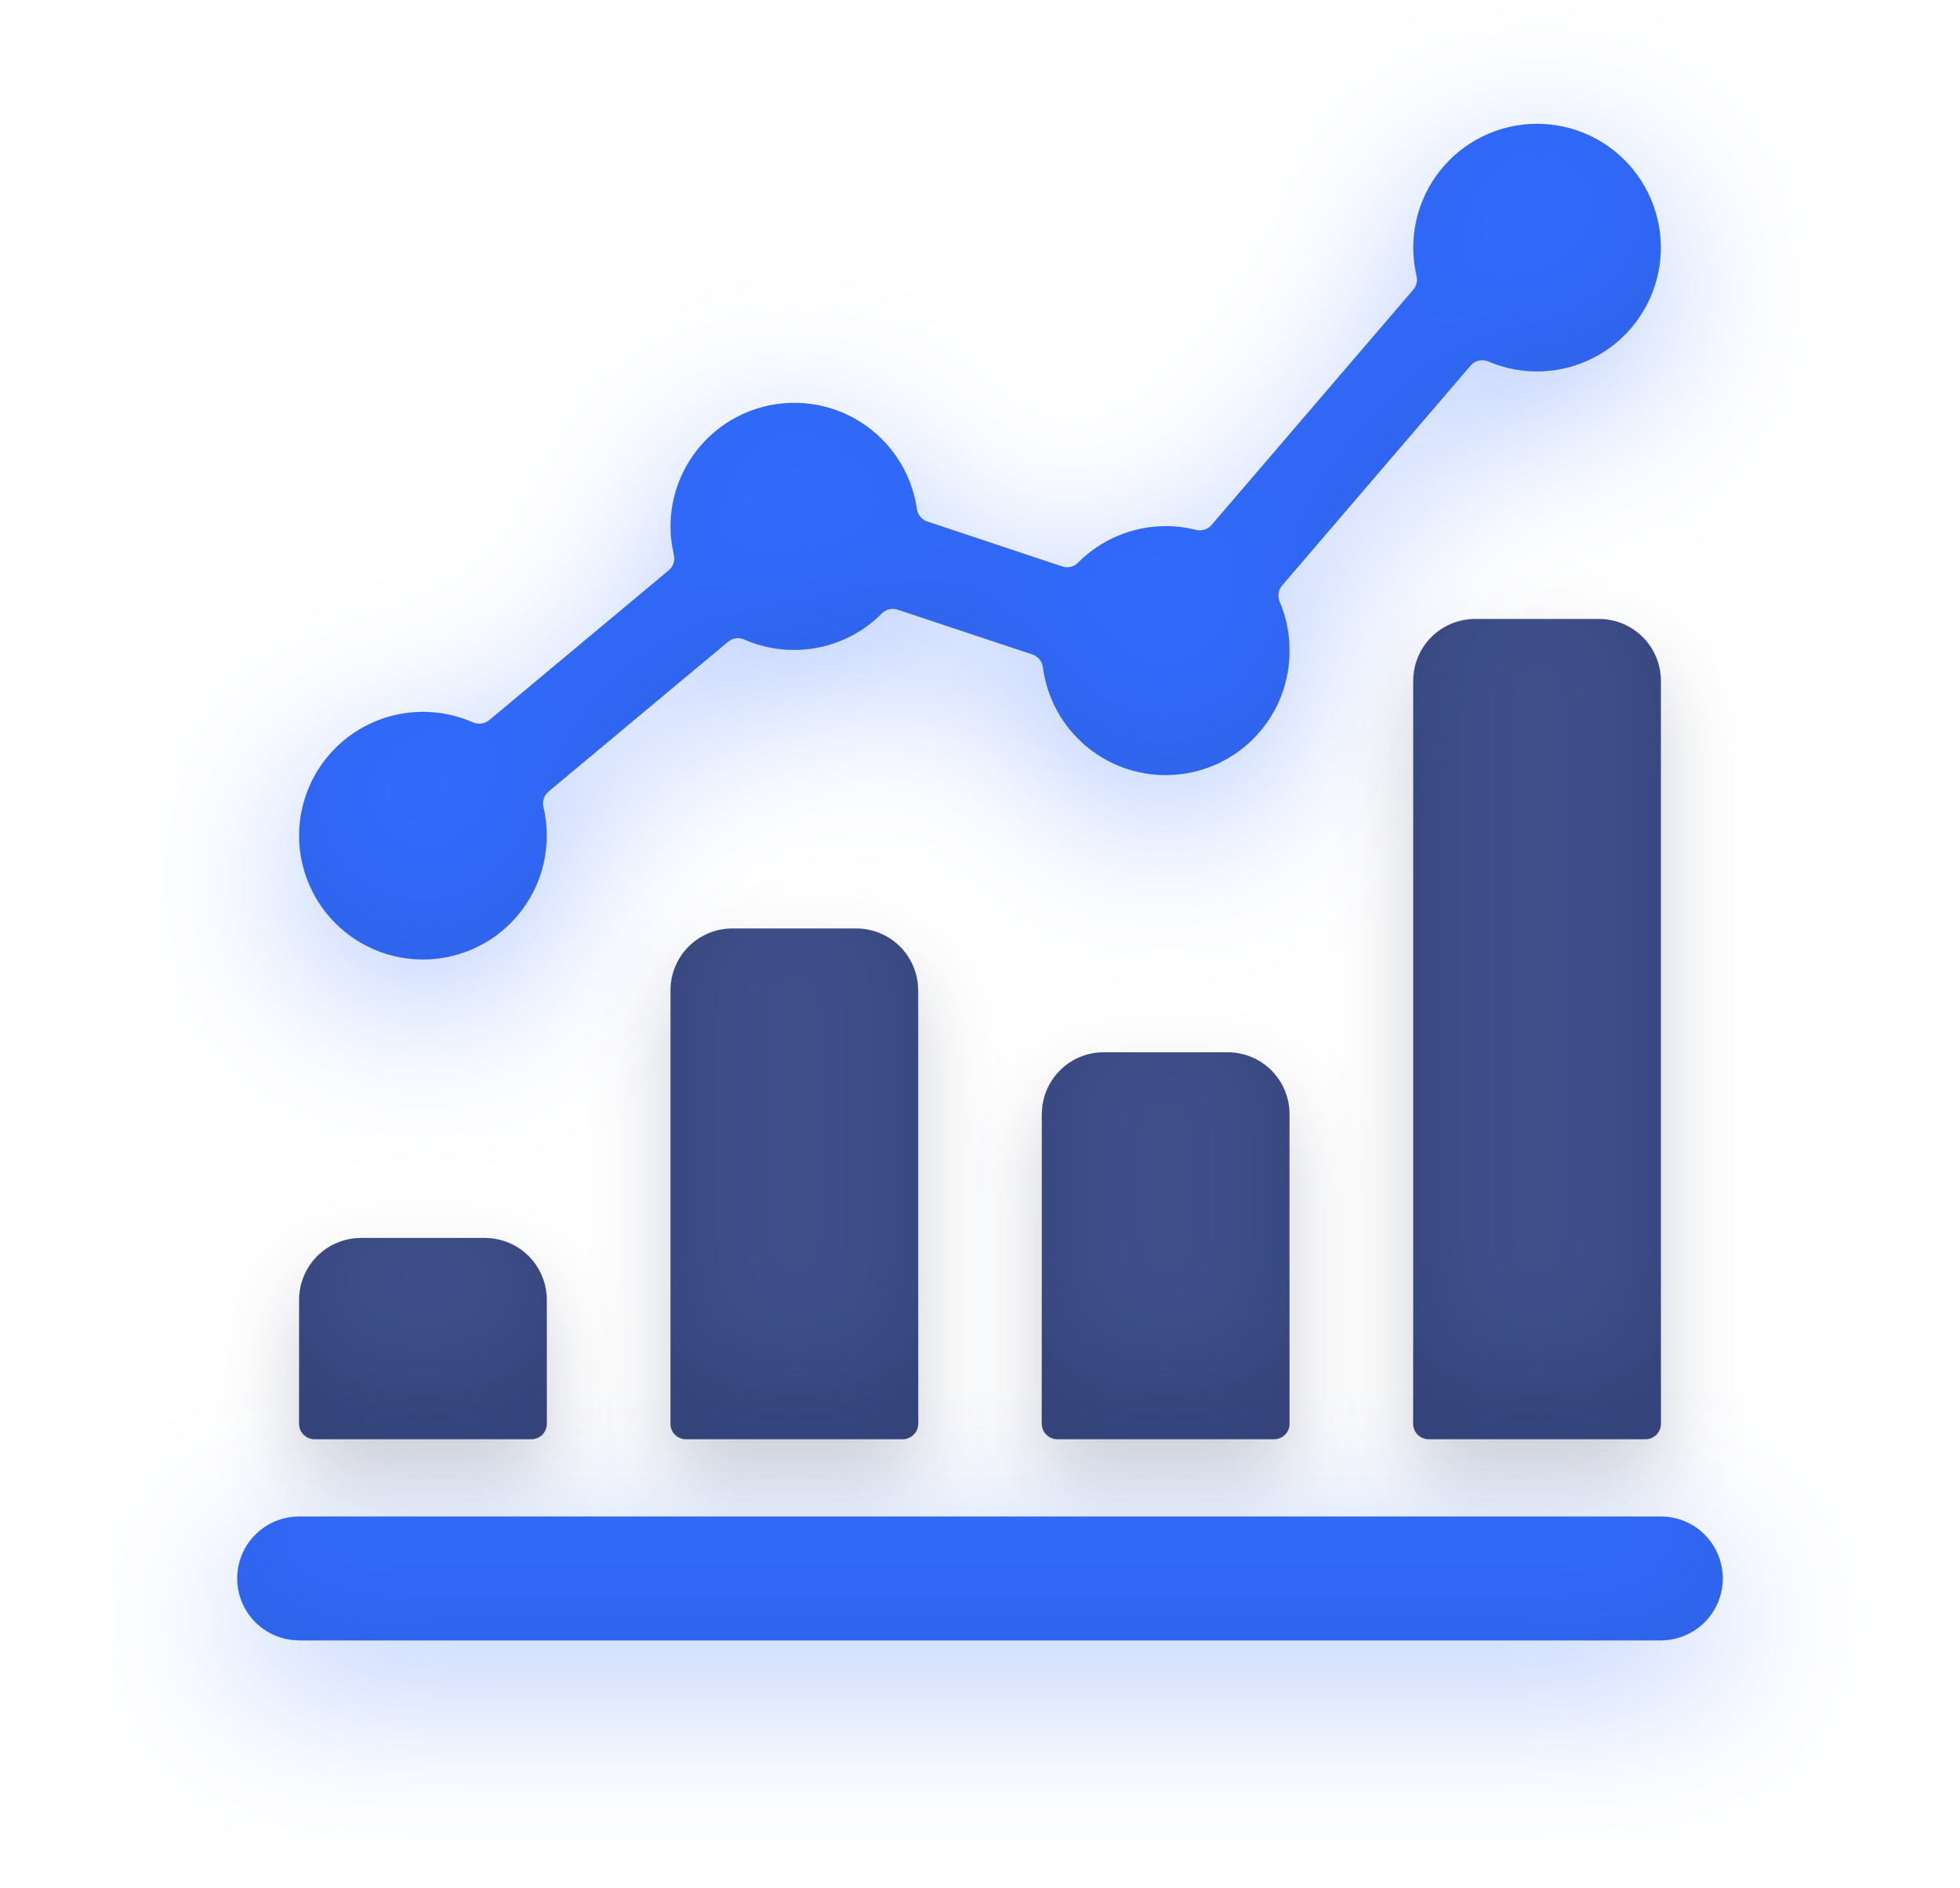
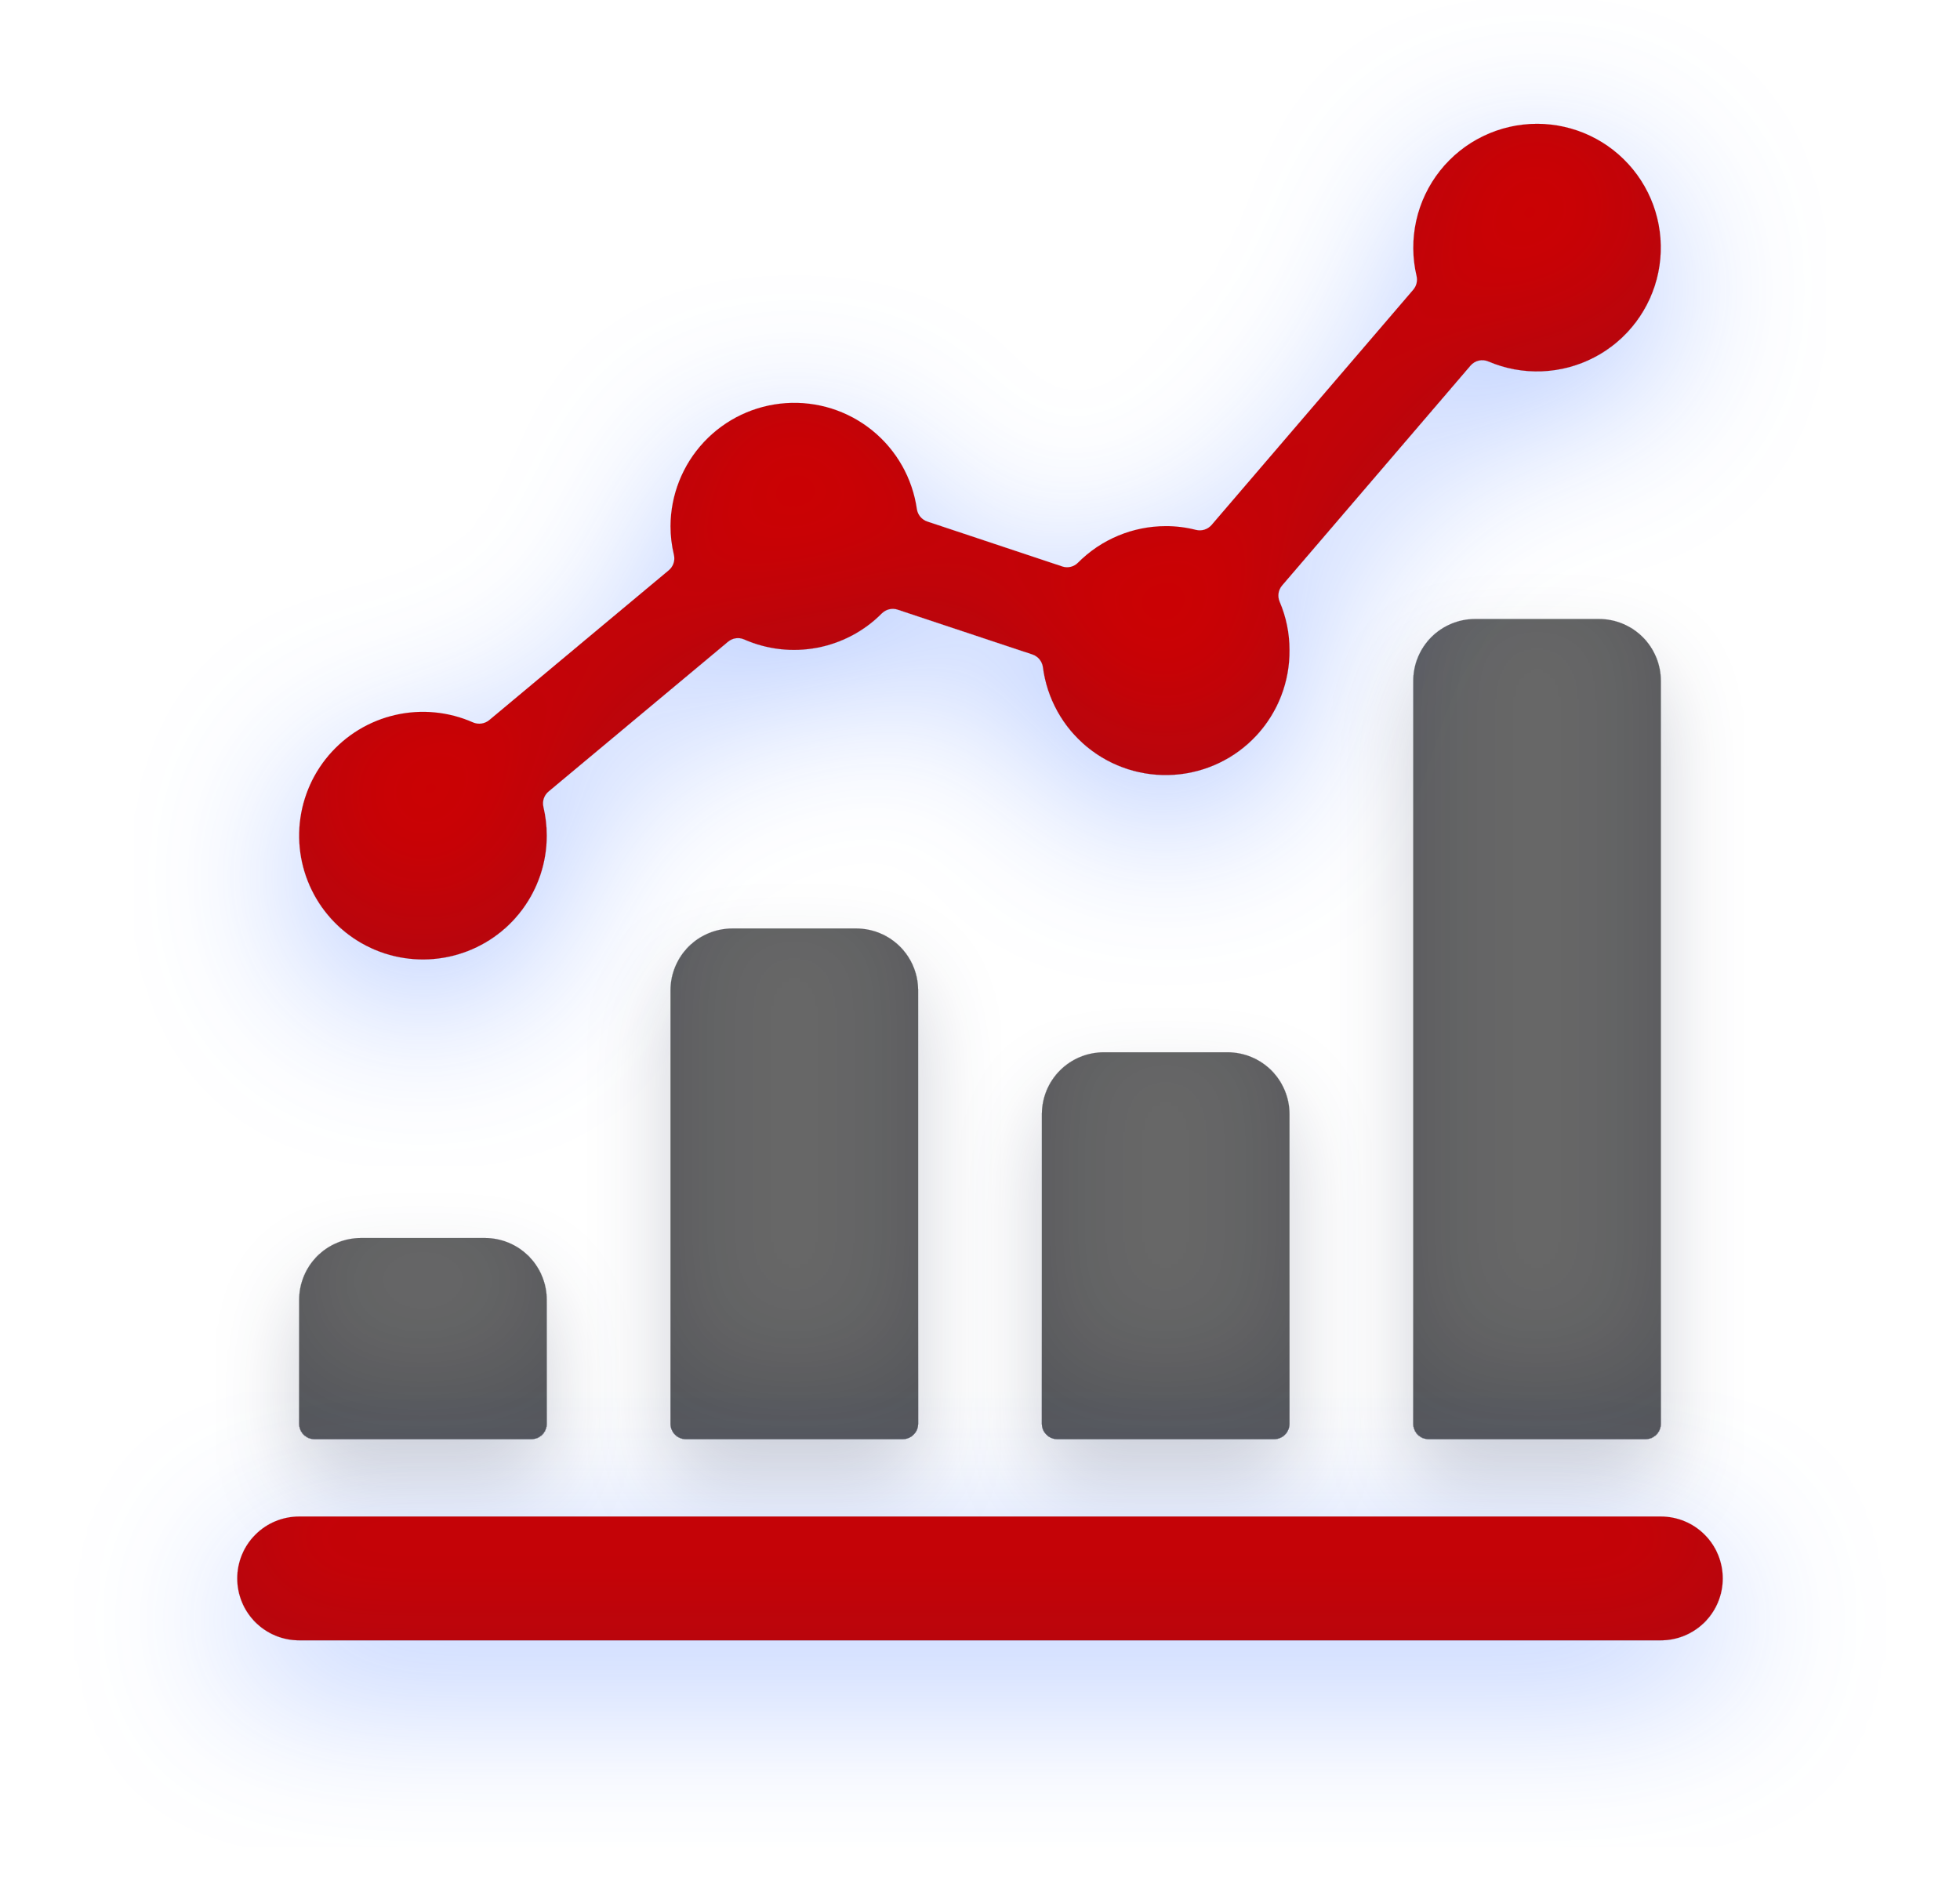
<svg xmlns="http://www.w3.org/2000/svg" width="190" height="183" viewBox="0 0 190 183" fill="none">
  <g filter="url(#filter0_di)">
-     <path d="M30.5 139.5H51.5C51.697 139.501 51.893 139.463 52.075 139.387C52.257 139.312 52.423 139.202 52.562 139.062C52.702 138.923 52.812 138.757 52.887 138.575C52.962 138.393 53.001 138.197 53 138V126C53 124.409 52.368 122.883 51.243 121.757C50.117 120.632 48.591 120 47 120H35C33.409 120 31.883 120.632 30.757 121.757C29.632 122.883 29 124.409 29 126V138C28.999 138.197 29.038 138.393 29.113 138.575C29.188 138.757 29.298 138.923 29.438 139.062C29.577 139.202 29.743 139.312 29.925 139.387C30.107 139.463 30.303 139.501 30.5 139.5Z" fill="#3E4F8B" />
+     <path d="M30.5 139.5H51.5C51.697 139.501 51.893 139.463 52.075 139.387C52.257 139.312 52.423 139.202 52.562 139.062C52.702 138.923 52.812 138.757 52.887 138.575C52.962 138.393 53.001 138.197 53 138V126C53 124.409 52.368 122.883 51.243 121.757C50.117 120.632 48.591 120 47 120H35C33.409 120 31.883 120.632 30.757 121.757C29.632 122.883 29 124.409 29 126V138C28.999 138.197 29.038 138.393 29.113 138.575C29.188 138.757 29.298 138.923 29.438 139.062C29.577 139.202 29.743 139.312 29.925 139.387C30.107 139.463 30.303 139.501 30.5 139.5Z" fill="#676767" />
  </g>
  <g filter="url(#filter1_di)">
-     <path d="M71 90C69.409 90 67.883 90.632 66.757 91.757C65.632 92.883 65 94.409 65 96V138C64.999 138.197 65.037 138.393 65.113 138.575C65.188 138.757 65.298 138.923 65.438 139.062C65.577 139.202 65.743 139.312 65.925 139.387C66.107 139.463 66.303 139.501 66.5 139.5H87.5C87.697 139.501 87.893 139.463 88.075 139.387C88.257 139.312 88.423 139.202 88.562 139.062C88.702 138.923 88.812 138.757 88.887 138.575C88.963 138.393 89.001 138.197 89 138V96C89 94.409 88.368 92.883 87.243 91.757C86.117 90.632 84.591 90 83 90H71Z" fill="#3E4F8B" />
+     <path d="M71 90C69.409 90 67.883 90.632 66.757 91.757C65.632 92.883 65 94.409 65 96V138C64.999 138.197 65.037 138.393 65.113 138.575C65.188 138.757 65.298 138.923 65.438 139.062C65.577 139.202 65.743 139.312 65.925 139.387C66.107 139.463 66.303 139.501 66.5 139.5H87.5C87.697 139.501 87.893 139.463 88.075 139.387C88.257 139.312 88.423 139.202 88.562 139.062C88.702 138.923 88.812 138.757 88.887 138.575C88.963 138.393 89.001 138.197 89 138V96C89 94.409 88.368 92.883 87.243 91.757C86.117 90.632 84.591 90 83 90H71Z" fill="#676767" />
  </g>
  <g filter="url(#filter2_di)">
-     <path d="M107 102C105.409 102 103.883 102.632 102.757 103.757C101.632 104.883 101 106.409 101 108V138C100.999 138.197 101.037 138.393 101.113 138.575C101.188 138.757 101.298 138.923 101.438 139.062C101.577 139.202 101.743 139.312 101.925 139.387C102.107 139.463 102.303 139.501 102.5 139.5H123.5C123.697 139.501 123.893 139.463 124.075 139.387C124.257 139.312 124.423 139.202 124.562 139.062C124.702 138.923 124.812 138.757 124.887 138.575C124.963 138.393 125.001 138.197 125 138V108C125 106.409 124.368 104.883 123.243 103.757C122.117 102.632 120.591 102 119 102H107Z" fill="#3E4F8B" />
+     <path d="M107 102C105.409 102 103.883 102.632 102.757 103.757C101.632 104.883 101 106.409 101 108V138C100.999 138.197 101.037 138.393 101.113 138.575C101.188 138.757 101.298 138.923 101.438 139.062C101.577 139.202 101.743 139.312 101.925 139.387C102.107 139.463 102.303 139.501 102.5 139.5H123.5C123.697 139.501 123.893 139.463 124.075 139.387C124.257 139.312 124.423 139.202 124.562 139.062C124.702 138.923 124.812 138.757 124.887 138.575C124.963 138.393 125.001 138.197 125 138V108C125 106.409 124.368 104.883 123.243 103.757C122.117 102.632 120.591 102 119 102H107Z" fill="#676767" />
  </g>
  <g filter="url(#filter3_di)">
-     <path d="M143 60C141.409 60 139.883 60.632 138.757 61.757C137.632 62.883 137 64.409 137 66V138C136.999 138.197 137.037 138.393 137.113 138.575C137.188 138.757 137.298 138.923 137.438 139.062C137.577 139.202 137.743 139.312 137.925 139.387C138.107 139.463 138.303 139.501 138.5 139.5H159.5C159.697 139.501 159.893 139.463 160.075 139.387C160.257 139.312 160.423 139.202 160.562 139.062C160.702 138.923 160.812 138.757 160.887 138.575C160.963 138.393 161.001 138.197 161 138V66C161 64.409 160.368 62.883 159.243 61.757C158.117 60.632 156.591 60 155 60H143Z" fill="#3E4F8B" />
+     <path d="M143 60C141.409 60 139.883 60.632 138.757 61.757C137.632 62.883 137 64.409 137 66V138C136.999 138.197 137.037 138.393 137.113 138.575C137.188 138.757 137.298 138.923 137.438 139.062C137.577 139.202 137.743 139.312 137.925 139.387C138.107 139.463 138.303 139.501 138.5 139.5H159.5C159.697 139.501 159.893 139.463 160.075 139.387C160.257 139.312 160.423 139.202 160.562 139.062C160.702 138.923 160.812 138.757 160.887 138.575C160.963 138.393 161.001 138.197 161 138V66C161 64.409 160.368 62.883 159.243 61.757C158.117 60.632 156.591 60 155 60H143Z" fill="#676767" />
  </g>
  <g filter="url(#filter4_di)">
-     <path d="M149 12C147.19 12 145.403 12.41 143.773 13.199C142.144 13.988 140.714 15.135 139.591 16.555C138.468 17.975 137.68 19.631 137.288 21.398C136.895 23.165 136.908 24.998 137.324 26.76C137.377 26.991 137.375 27.231 137.319 27.461C137.263 27.692 137.153 27.905 137 28.086L117.452 50.886C117.269 51.098 117.031 51.255 116.764 51.339C116.497 51.424 116.212 51.433 115.94 51.366C114.98 51.119 113.992 50.996 113 51C111.419 51.002 109.854 51.316 108.395 51.925C106.936 52.533 105.612 53.424 104.498 54.546C104.302 54.745 104.054 54.884 103.782 54.947C103.51 55.011 103.226 54.997 102.962 54.906L89.894 50.556C89.631 50.468 89.398 50.31 89.219 50.098C89.04 49.886 88.923 49.63 88.88 49.356C88.453 46.355 86.905 43.626 84.548 41.719C82.191 39.812 79.2 38.868 76.176 39.077C73.151 39.285 70.318 40.63 68.245 42.842C66.171 45.054 65.012 47.968 65 51C64.999 51.938 65.11 52.872 65.33 53.784C65.394 54.056 65.381 54.341 65.292 54.606C65.203 54.871 65.041 55.106 64.826 55.284L47.426 69.804C47.209 69.981 46.948 70.096 46.671 70.135C46.394 70.174 46.111 70.136 45.854 70.026C43.489 68.98 40.848 68.726 38.327 69.302C35.805 69.878 33.537 71.254 31.861 73.224C30.184 75.194 29.19 77.653 29.024 80.234C28.859 82.815 29.533 85.381 30.944 87.549C32.356 89.716 34.43 91.37 36.857 92.263C39.285 93.156 41.936 93.24 44.416 92.504C46.895 91.768 49.071 90.25 50.617 88.177C52.164 86.104 53 83.587 53 81C52.999 80.065 52.891 79.132 52.676 78.222C52.611 77.95 52.623 77.666 52.711 77.401C52.799 77.136 52.96 76.901 53.174 76.722L70.574 62.202C70.788 62.023 71.049 61.907 71.325 61.868C71.602 61.829 71.884 61.867 72.14 61.98C74.359 62.956 76.822 63.237 79.204 62.786C81.586 62.335 83.775 61.174 85.484 59.454C85.682 59.256 85.931 59.118 86.204 59.054C86.476 58.99 86.761 59.004 87.026 59.094L100.088 63.438C100.349 63.527 100.581 63.686 100.759 63.898C100.936 64.109 101.053 64.365 101.096 64.638C101.481 67.677 103.014 70.453 105.38 72.398C107.745 74.343 110.765 75.31 113.821 75.1C116.877 74.891 119.737 73.521 121.815 71.272C123.893 69.022 125.033 66.063 125 63C125.002 61.389 124.675 59.795 124.04 58.314C123.931 58.056 123.897 57.773 123.94 57.496C123.984 57.219 124.103 56.96 124.286 56.748L142.55 35.436C142.758 35.194 143.037 35.024 143.348 34.952C143.659 34.88 143.985 34.908 144.278 35.034C145.915 35.734 147.686 36.06 149.465 35.991C151.243 35.921 152.984 35.457 154.561 34.631C156.138 33.806 157.511 32.64 158.582 31.218C159.652 29.796 160.393 28.154 160.751 26.41C161.108 24.666 161.073 22.865 160.648 21.137C160.224 19.408 159.42 17.796 158.295 16.416C157.17 15.037 155.753 13.925 154.145 13.161C152.537 12.397 150.78 12.001 149 12V12Z" fill="#316BFF" />
+     <path d="M149 12C147.19 12 145.403 12.41 143.773 13.199C142.144 13.988 140.714 15.135 139.591 16.555C138.468 17.975 137.68 19.631 137.288 21.398C136.895 23.165 136.908 24.998 137.324 26.76C137.377 26.991 137.375 27.231 137.319 27.461C137.263 27.692 137.153 27.905 137 28.086L117.452 50.886C117.269 51.098 117.031 51.255 116.764 51.339C116.497 51.424 116.212 51.433 115.94 51.366C114.98 51.119 113.992 50.996 113 51C111.419 51.002 109.854 51.316 108.395 51.925C106.936 52.533 105.612 53.424 104.498 54.546C104.302 54.745 104.054 54.884 103.782 54.947C103.51 55.011 103.226 54.997 102.962 54.906L89.894 50.556C89.631 50.468 89.398 50.31 89.219 50.098C89.04 49.886 88.923 49.63 88.88 49.356C88.453 46.355 86.905 43.626 84.548 41.719C82.191 39.812 79.2 38.868 76.176 39.077C73.151 39.285 70.318 40.63 68.245 42.842C66.171 45.054 65.012 47.968 65 51C64.999 51.938 65.11 52.872 65.33 53.784C65.394 54.056 65.381 54.341 65.292 54.606C65.203 54.871 65.041 55.106 64.826 55.284L47.426 69.804C47.209 69.981 46.948 70.096 46.671 70.135C46.394 70.174 46.111 70.136 45.854 70.026C43.489 68.98 40.848 68.726 38.327 69.302C35.805 69.878 33.537 71.254 31.861 73.224C30.184 75.194 29.19 77.653 29.024 80.234C28.859 82.815 29.533 85.381 30.944 87.549C32.356 89.716 34.43 91.37 36.857 92.263C39.285 93.156 41.936 93.24 44.416 92.504C46.895 91.768 49.071 90.25 50.617 88.177C52.164 86.104 53 83.587 53 81C52.999 80.065 52.891 79.132 52.676 78.222C52.611 77.95 52.623 77.666 52.711 77.401C52.799 77.136 52.96 76.901 53.174 76.722L70.574 62.202C70.788 62.023 71.049 61.907 71.325 61.868C71.602 61.829 71.884 61.867 72.14 61.98C74.359 62.956 76.822 63.237 79.204 62.786C81.586 62.335 83.775 61.174 85.484 59.454C85.682 59.256 85.931 59.118 86.204 59.054C86.476 58.99 86.761 59.004 87.026 59.094L100.088 63.438C100.349 63.527 100.581 63.686 100.759 63.898C100.936 64.109 101.053 64.365 101.096 64.638C101.481 67.677 103.014 70.453 105.38 72.398C107.745 74.343 110.765 75.31 113.821 75.1C116.877 74.891 119.737 73.521 121.815 71.272C123.893 69.022 125.033 66.063 125 63C125.002 61.389 124.675 59.795 124.04 58.314C123.931 58.056 123.897 57.773 123.94 57.496C123.984 57.219 124.103 56.96 124.286 56.748L142.55 35.436C142.758 35.194 143.037 35.024 143.348 34.952C143.659 34.88 143.985 34.908 144.278 35.034C145.915 35.734 147.686 36.06 149.465 35.991C151.243 35.921 152.984 35.457 154.561 34.631C156.138 33.806 157.511 32.64 158.582 31.218C159.652 29.796 160.393 28.154 160.751 26.41C161.108 24.666 161.073 22.865 160.648 21.137C160.224 19.408 159.42 17.796 158.295 16.416C157.17 15.037 155.753 13.925 154.145 13.161C152.537 12.397 150.78 12.001 149 12Z" fill="#CC0103" />
  </g>
  <g filter="url(#filter5_di)">
-     <path d="M29 159H161C162.591 159 164.117 158.368 165.243 157.243C166.368 156.117 167 154.591 167 153C167 151.409 166.368 149.883 165.243 148.757C164.117 147.632 162.591 147 161 147H29C27.409 147 25.883 147.632 24.757 148.757C23.632 149.883 23 151.409 23 153C23 154.591 23.632 156.117 24.757 157.243C25.883 158.368 27.409 159 29 159V159Z" fill="#316BFF" />
+     <path d="M29 159H161C162.591 159 164.117 158.368 165.243 157.243C166.368 156.117 167 154.591 167 153C167 151.409 166.368 149.883 165.243 148.757C164.117 147.632 162.591 147 161 147H29C27.409 147 25.883 147.632 24.757 148.757C23.632 149.883 23 151.409 23 153C23 154.591 23.632 156.117 24.757 157.243C25.883 158.368 27.409 159 29 159Z" fill="#CC0103" />
  </g>
  <defs>
    <filter id="filter0_di" x="21" y="114" width="40" height="37.5" filterUnits="userSpaceOnUse" color-interpolation-filters="sRGB">
      <feFlood flood-opacity="0" result="BackgroundImageFix" />
      <feColorMatrix in="SourceAlpha" type="matrix" values="0 0 0 0 0 0 0 0 0 0 0 0 0 0 0 0 0 0 127 0" />
      <feOffset dy="4" />
      <feGaussianBlur stdDeviation="4" />
      <feColorMatrix type="matrix" values="0 0 0 0 0.104 0 0 0 0 0.142 0 0 0 0 0.279 0 0 0 0.21 0" />
      <feBlend mode="normal" in2="BackgroundImageFix" result="effect1_dropShadow" />
      <feBlend mode="normal" in="SourceGraphic" in2="effect1_dropShadow" result="shape" />
      <feColorMatrix in="SourceAlpha" type="matrix" values="0 0 0 0 0 0 0 0 0 0 0 0 0 0 0 0 0 0 127 0" result="hardAlpha" />
      <feOffset dy="-6" />
      <feGaussianBlur stdDeviation="5.5" />
      <feComposite in2="hardAlpha" operator="arithmetic" k2="-1" k3="1" />
      <feColorMatrix type="matrix" values="0 0 0 0 0.033 0 0 0 0 0.059 0 0 0 0 0.154 0 0 0 0.21 0" />
      <feBlend mode="normal" in2="shape" result="effect2_innerShadow" />
    </filter>
    <filter id="filter1_di" x="57" y="84" width="40" height="67.5" filterUnits="userSpaceOnUse" color-interpolation-filters="sRGB">
      <feFlood flood-opacity="0" result="BackgroundImageFix" />
      <feColorMatrix in="SourceAlpha" type="matrix" values="0 0 0 0 0 0 0 0 0 0 0 0 0 0 0 0 0 0 127 0" />
      <feOffset dy="4" />
      <feGaussianBlur stdDeviation="4" />
      <feColorMatrix type="matrix" values="0 0 0 0 0.104 0 0 0 0 0.142 0 0 0 0 0.279 0 0 0 0.21 0" />
      <feBlend mode="normal" in2="BackgroundImageFix" result="effect1_dropShadow" />
      <feBlend mode="normal" in="SourceGraphic" in2="effect1_dropShadow" result="shape" />
      <feColorMatrix in="SourceAlpha" type="matrix" values="0 0 0 0 0 0 0 0 0 0 0 0 0 0 0 0 0 0 127 0" result="hardAlpha" />
      <feOffset dy="-6" />
      <feGaussianBlur stdDeviation="5.5" />
      <feComposite in2="hardAlpha" operator="arithmetic" k2="-1" k3="1" />
      <feColorMatrix type="matrix" values="0 0 0 0 0.033 0 0 0 0 0.059 0 0 0 0 0.154 0 0 0 0.21 0" />
      <feBlend mode="normal" in2="shape" result="effect2_innerShadow" />
    </filter>
    <filter id="filter2_di" x="93" y="96" width="40" height="55.5" filterUnits="userSpaceOnUse" color-interpolation-filters="sRGB">
      <feFlood flood-opacity="0" result="BackgroundImageFix" />
      <feColorMatrix in="SourceAlpha" type="matrix" values="0 0 0 0 0 0 0 0 0 0 0 0 0 0 0 0 0 0 127 0" />
      <feOffset dy="4" />
      <feGaussianBlur stdDeviation="4" />
      <feColorMatrix type="matrix" values="0 0 0 0 0.104 0 0 0 0 0.142 0 0 0 0 0.279 0 0 0 0.21 0" />
      <feBlend mode="normal" in2="BackgroundImageFix" result="effect1_dropShadow" />
      <feBlend mode="normal" in="SourceGraphic" in2="effect1_dropShadow" result="shape" />
      <feColorMatrix in="SourceAlpha" type="matrix" values="0 0 0 0 0 0 0 0 0 0 0 0 0 0 0 0 0 0 127 0" result="hardAlpha" />
      <feOffset dy="-6" />
      <feGaussianBlur stdDeviation="5.5" />
      <feComposite in2="hardAlpha" operator="arithmetic" k2="-1" k3="1" />
      <feColorMatrix type="matrix" values="0 0 0 0 0.033 0 0 0 0 0.059 0 0 0 0 0.154 0 0 0 0.21 0" />
      <feBlend mode="normal" in2="shape" result="effect2_innerShadow" />
    </filter>
    <filter id="filter3_di" x="129" y="54" width="40" height="97.5" filterUnits="userSpaceOnUse" color-interpolation-filters="sRGB">
      <feFlood flood-opacity="0" result="BackgroundImageFix" />
      <feColorMatrix in="SourceAlpha" type="matrix" values="0 0 0 0 0 0 0 0 0 0 0 0 0 0 0 0 0 0 127 0" />
      <feOffset dy="4" />
      <feGaussianBlur stdDeviation="4" />
      <feColorMatrix type="matrix" values="0 0 0 0 0.104 0 0 0 0 0.142 0 0 0 0 0.279 0 0 0 0.21 0" />
      <feBlend mode="normal" in2="BackgroundImageFix" result="effect1_dropShadow" />
      <feBlend mode="normal" in="SourceGraphic" in2="effect1_dropShadow" result="shape" />
      <feColorMatrix in="SourceAlpha" type="matrix" values="0 0 0 0 0 0 0 0 0 0 0 0 0 0 0 0 0 0 127 0" result="hardAlpha" />
      <feOffset dy="-6" />
      <feGaussianBlur stdDeviation="5.5" />
      <feComposite in2="hardAlpha" operator="arithmetic" k2="-1" k3="1" />
      <feColorMatrix type="matrix" values="0 0 0 0 0.033 0 0 0 0 0.059 0 0 0 0 0.154 0 0 0 0.21 0" />
      <feBlend mode="normal" in2="shape" result="effect2_innerShadow" />
    </filter>
    <filter id="filter4_di" x="13" y="0" width="163.995" height="113" filterUnits="userSpaceOnUse" color-interpolation-filters="sRGB">
      <feFlood flood-opacity="0" result="BackgroundImageFix" />
      <feColorMatrix in="SourceAlpha" type="matrix" values="0 0 0 0 0 0 0 0 0 0 0 0 0 0 0 0 0 0 127 0" />
      <feOffset dy="4" />
      <feGaussianBlur stdDeviation="8" />
      <feColorMatrix type="matrix" values="0 0 0 0 0.192 0 0 0 0 0.418 0 0 0 0 1 0 0 0 0.37 0" />
      <feBlend mode="normal" in2="BackgroundImageFix" result="effect1_dropShadow" />
      <feBlend mode="normal" in="SourceGraphic" in2="effect1_dropShadow" result="shape" />
      <feColorMatrix in="SourceAlpha" type="matrix" values="0 0 0 0 0 0 0 0 0 0 0 0 0 0 0 0 0 0 127 0" result="hardAlpha" />
      <feOffset dy="-4" />
      <feGaussianBlur stdDeviation="6" />
      <feComposite in2="hardAlpha" operator="arithmetic" k2="-1" k3="1" />
      <feColorMatrix type="matrix" values="0 0 0 0 0.115 0 0 0 0 0.166 0 0 0 0 0.346 0 0 0 0.14 0" />
      <feBlend mode="normal" in2="shape" result="effect2_innerShadow" />
    </filter>
    <filter id="filter5_di" x="7" y="135" width="176" height="44" filterUnits="userSpaceOnUse" color-interpolation-filters="sRGB">
      <feFlood flood-opacity="0" result="BackgroundImageFix" />
      <feColorMatrix in="SourceAlpha" type="matrix" values="0 0 0 0 0 0 0 0 0 0 0 0 0 0 0 0 0 0 127 0" />
      <feOffset dy="4" />
      <feGaussianBlur stdDeviation="8" />
      <feColorMatrix type="matrix" values="0 0 0 0 0.192 0 0 0 0 0.418 0 0 0 0 1 0 0 0 0.37 0" />
      <feBlend mode="normal" in2="BackgroundImageFix" result="effect1_dropShadow" />
      <feBlend mode="normal" in="SourceGraphic" in2="effect1_dropShadow" result="shape" />
      <feColorMatrix in="SourceAlpha" type="matrix" values="0 0 0 0 0 0 0 0 0 0 0 0 0 0 0 0 0 0 127 0" result="hardAlpha" />
      <feOffset dy="-4" />
      <feGaussianBlur stdDeviation="6" />
      <feComposite in2="hardAlpha" operator="arithmetic" k2="-1" k3="1" />
      <feColorMatrix type="matrix" values="0 0 0 0 0.115 0 0 0 0 0.166 0 0 0 0 0.346 0 0 0 0.14 0" />
      <feBlend mode="normal" in2="shape" result="effect2_innerShadow" />
    </filter>
  </defs>
</svg>
